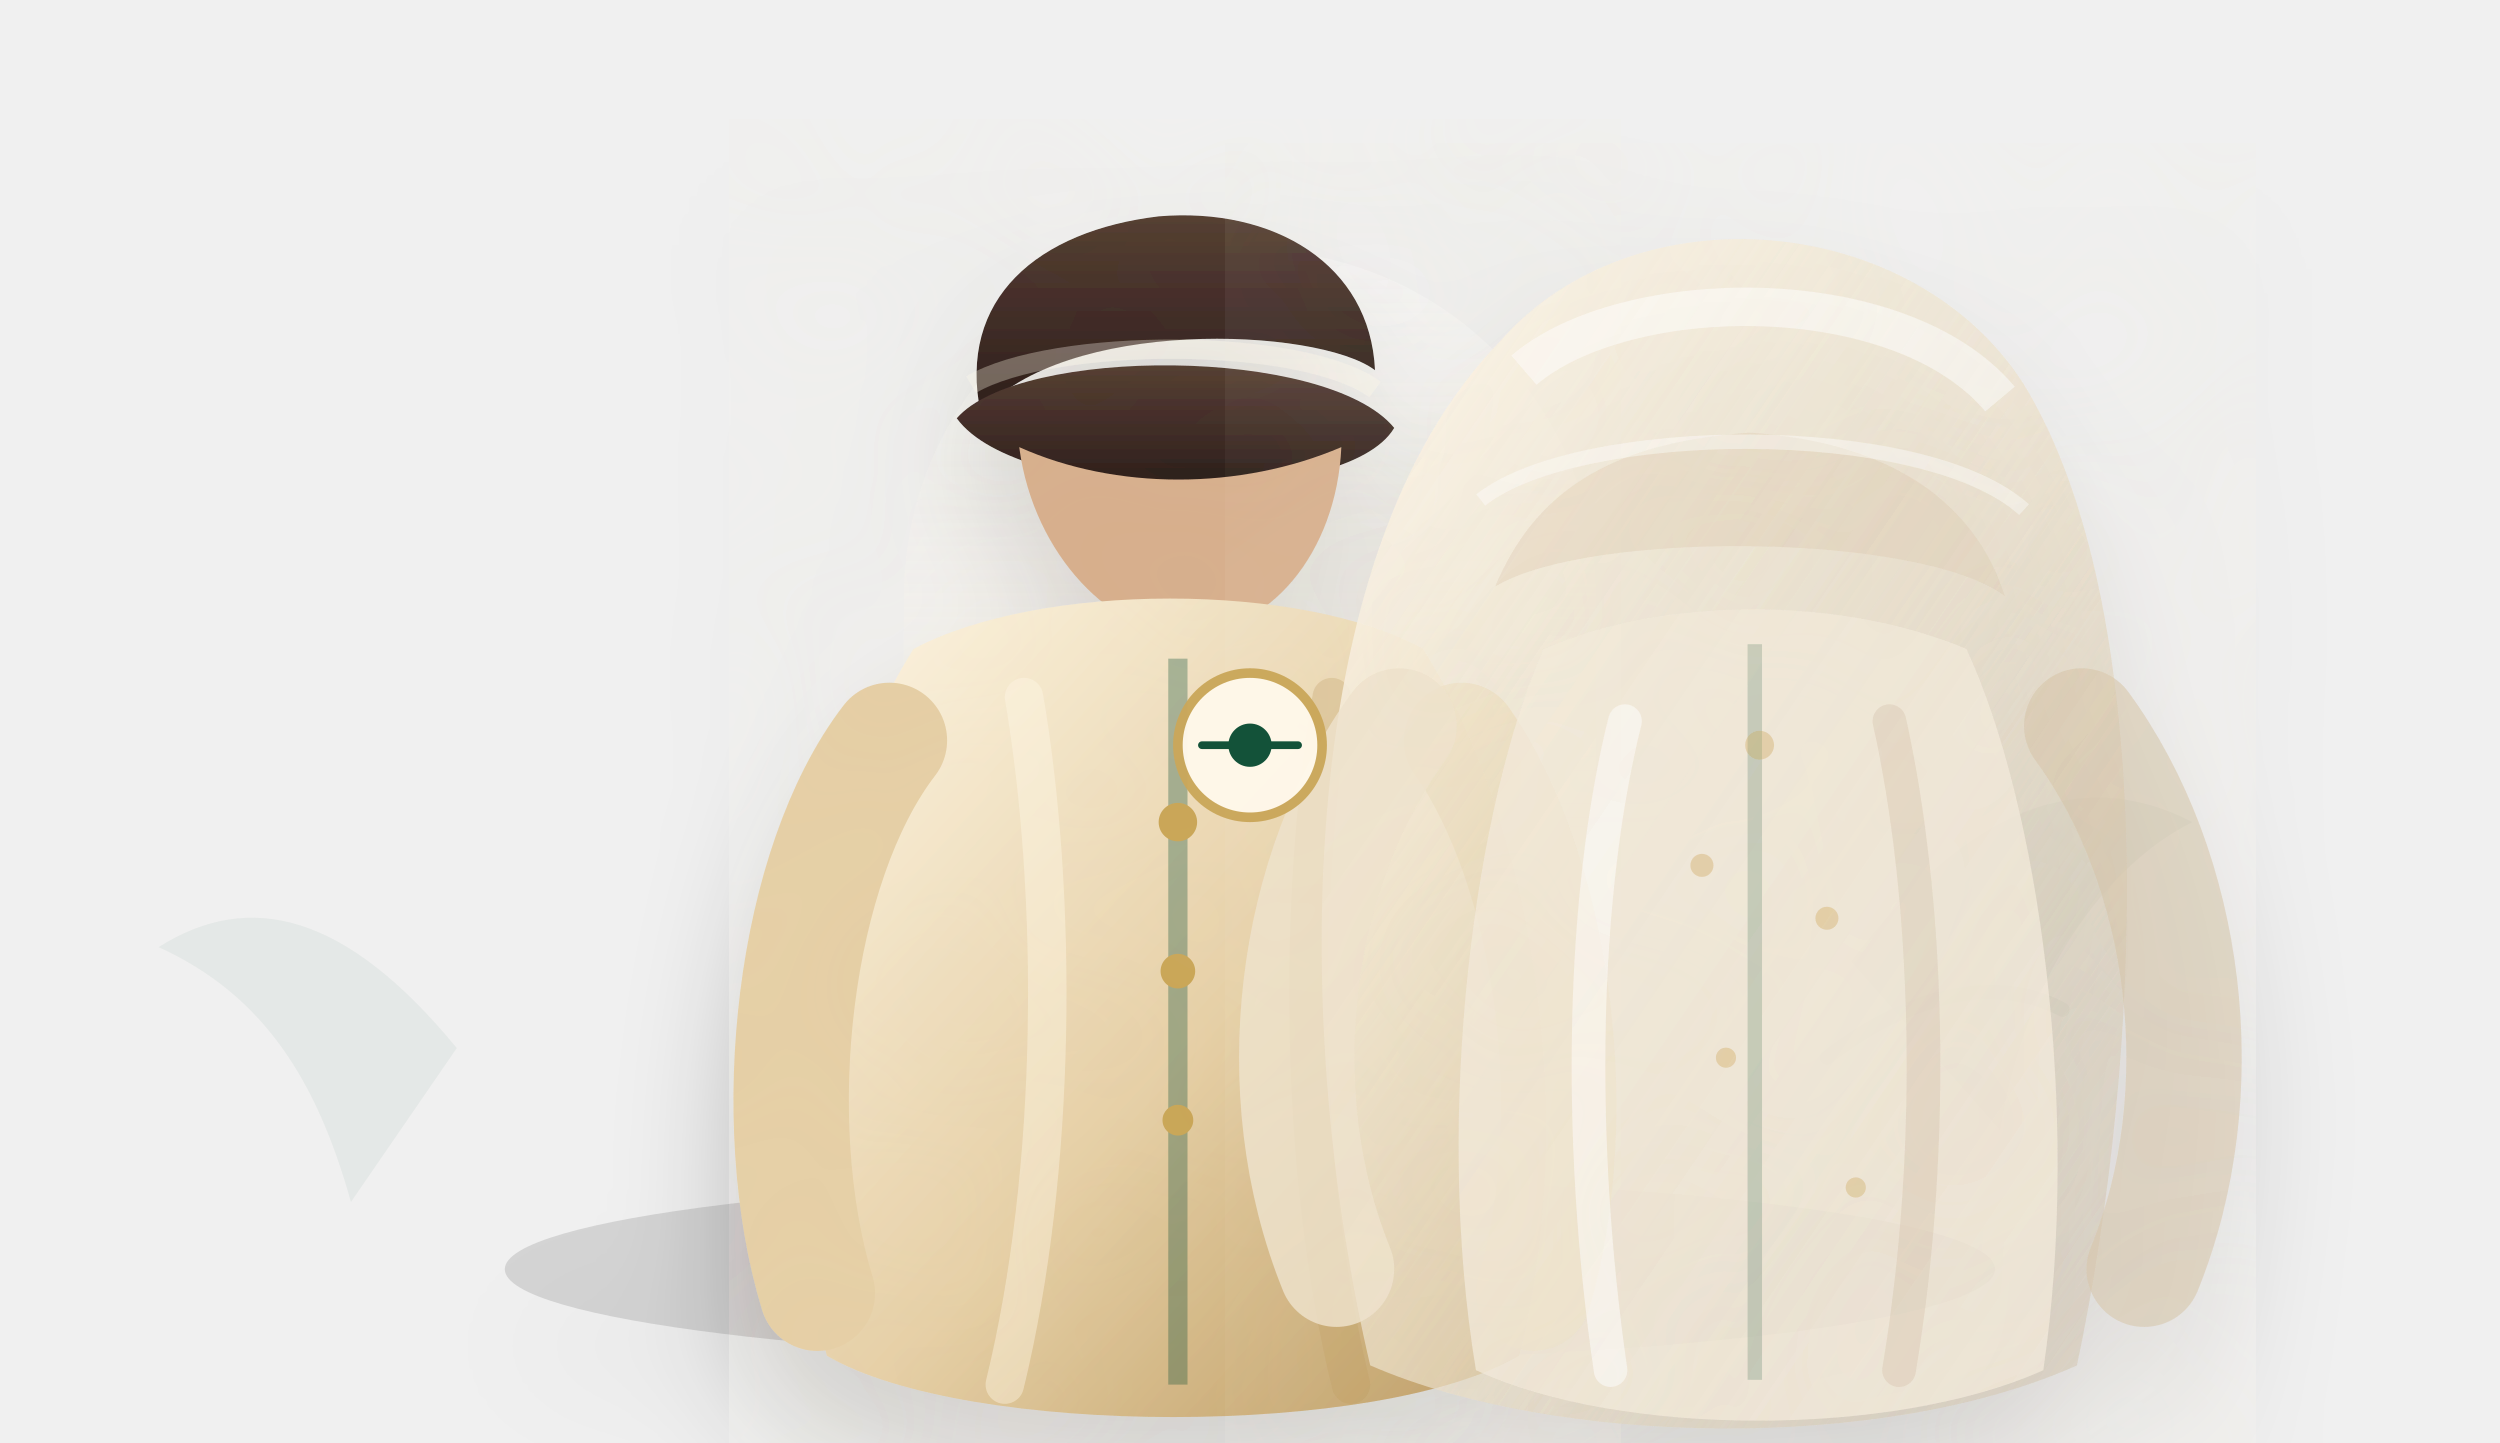
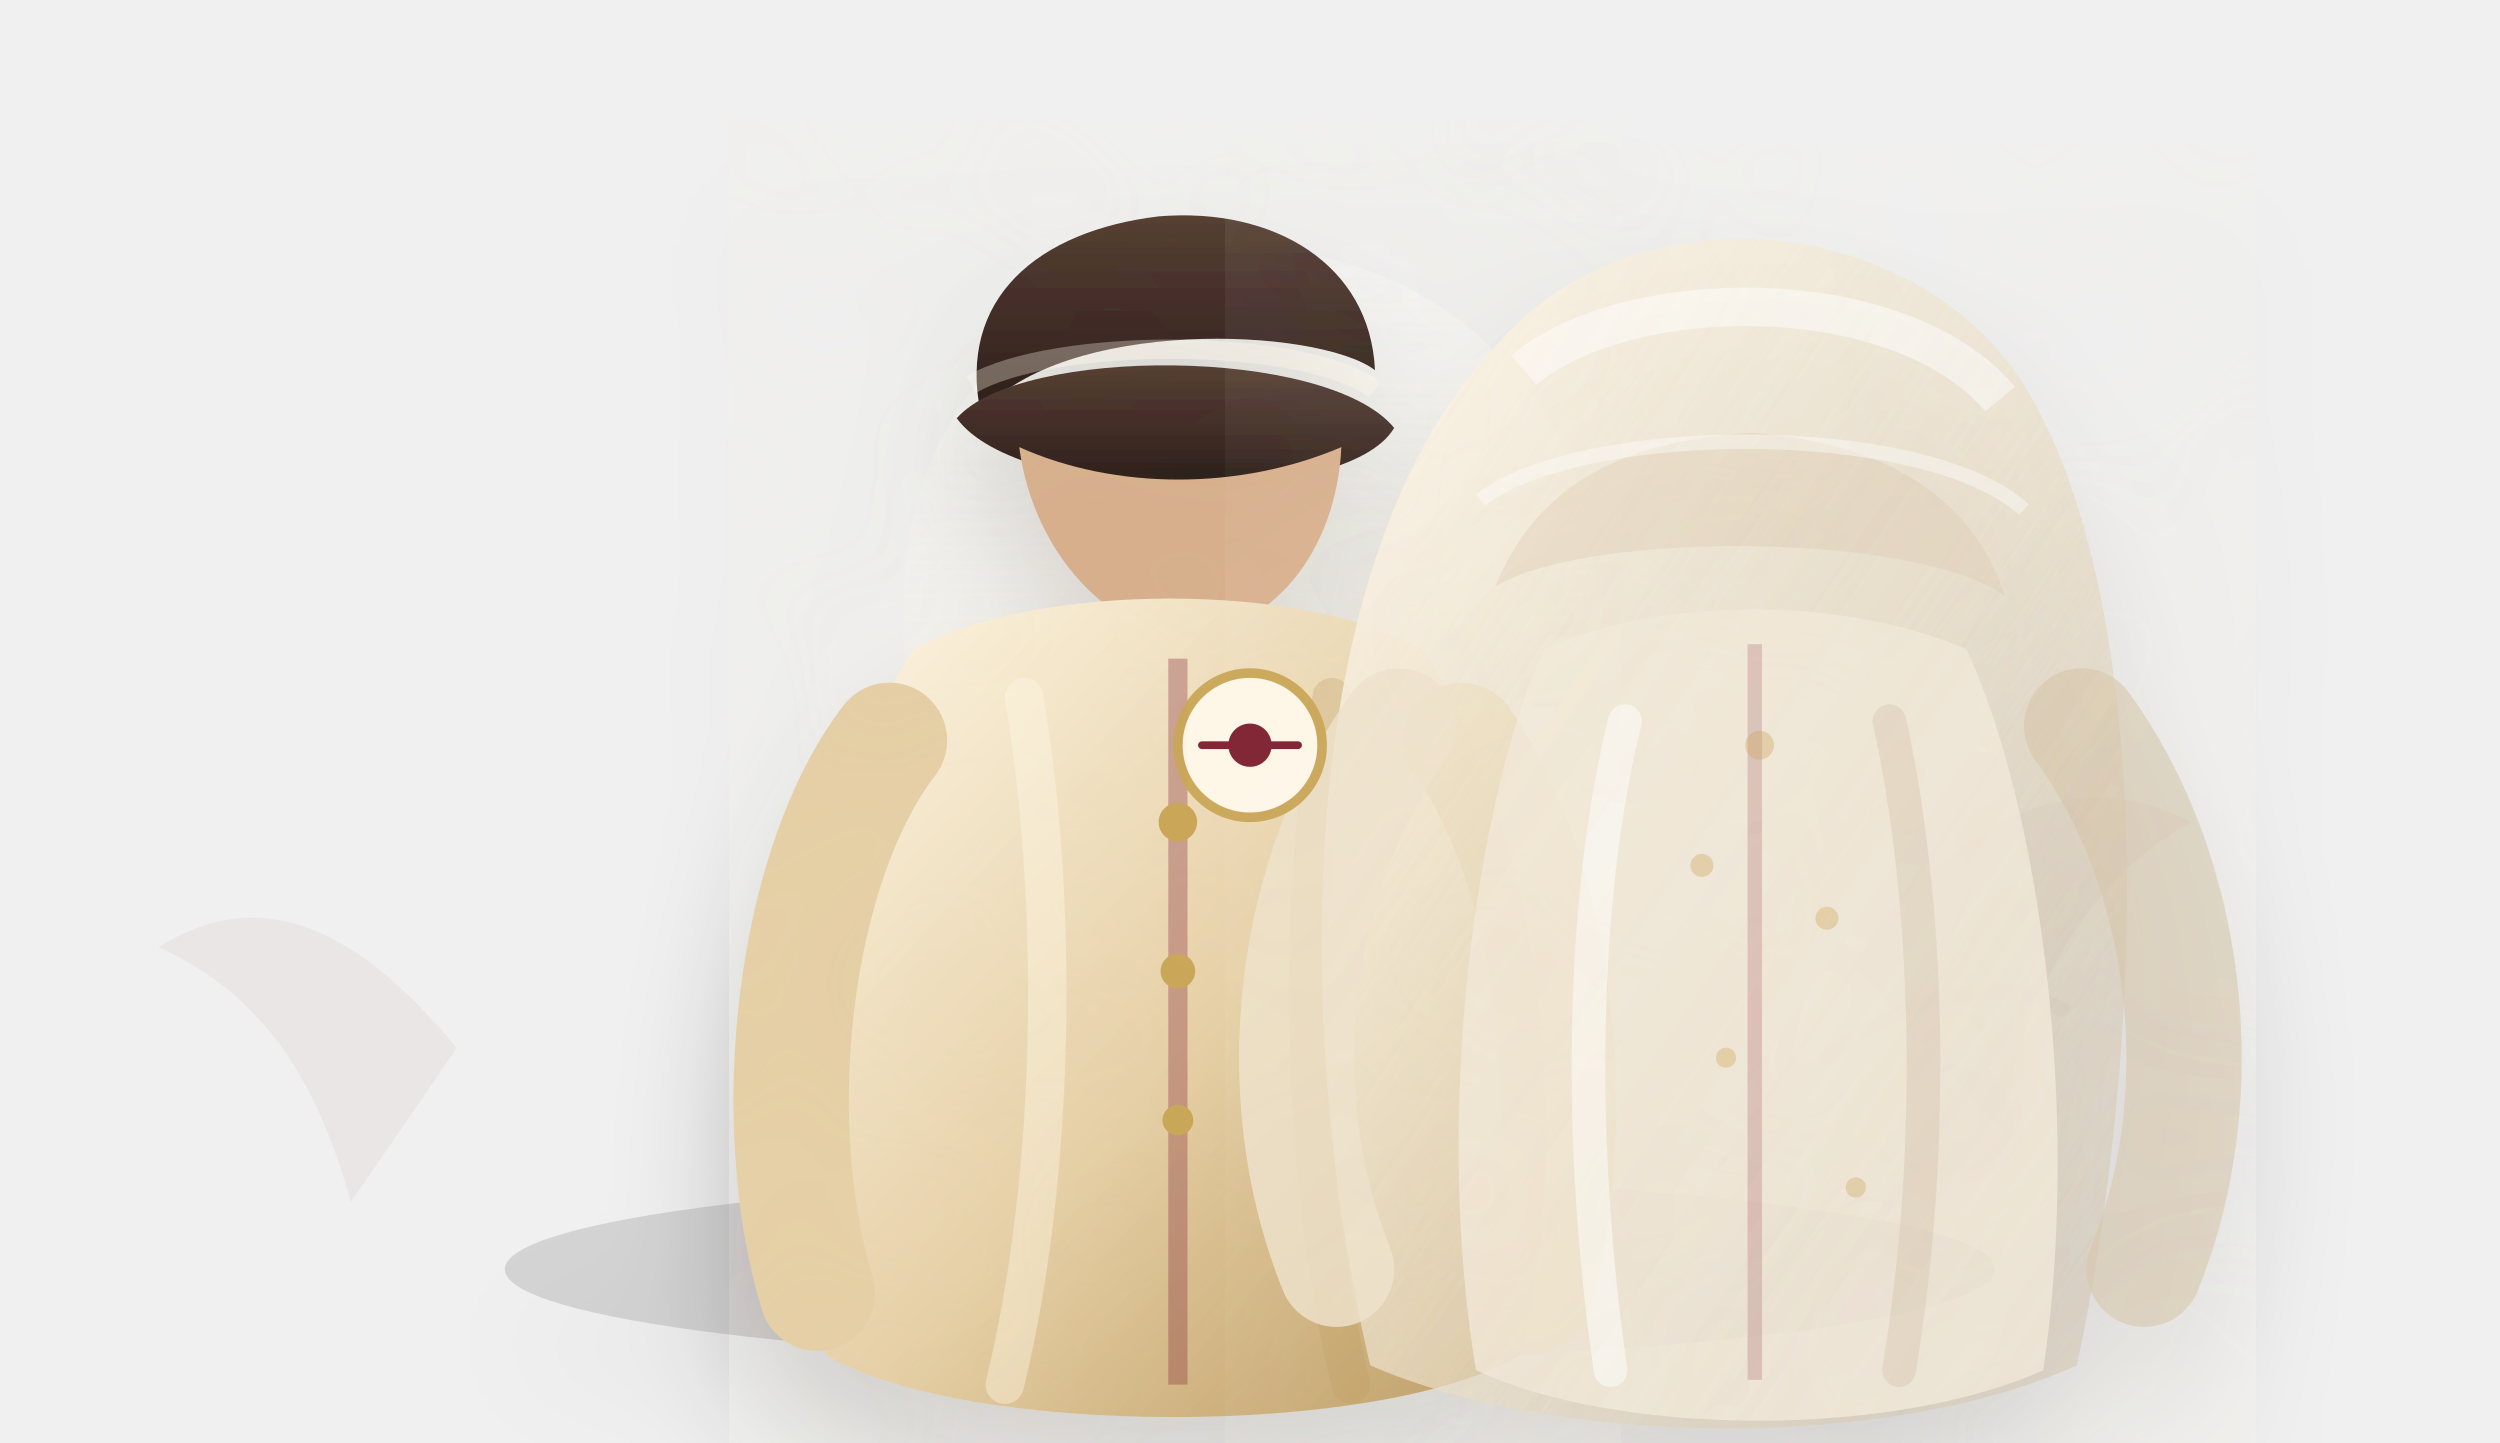
<svg xmlns="http://www.w3.org/2000/svg" viewBox="0 0 520 300" role="img" aria-labelledby="title desc">
  <defs>
    <linearGradient id="paperFade" x1="0" y1="0" x2="0" y2="1">
      <stop offset="0" stop-color="#ffffff" stop-opacity="0.92" />
      <stop offset="1" stop-color="#f7ebcf" stop-opacity="0.1" />
    </linearGradient>
    <linearGradient id="sherwani" x1="0" y1="0" x2="1" y2="1">
      <stop offset="0" stop-color="#fff8e8" />
      <stop offset="0.54" stop-color="#e6d0a7" />
      <stop offset="1" stop-color="#b9965a" />
    </linearGradient>
    <linearGradient id="veil" x1="0" y1="0" x2="1" y2="1">
      <stop offset="0" stop-color="#fff8ec" stop-opacity="0.96" />
      <stop offset="0.55" stop-color="#eadfc9" stop-opacity="0.72" />
      <stop offset="1" stop-color="#c8b89d" stop-opacity="0.36" />
    </linearGradient>
    <linearGradient id="hair" x1="0" y1="0" x2="0" y2="1">
      <stop offset="0" stop-color="#574036" />
      <stop offset="1" stop-color="#2d1e1a" />
    </linearGradient>
    <linearGradient id="green" x1="0" y1="0" x2="1" y2="1">
-       <stop offset="0" stop-color="#0e5a39" />
-       <stop offset="1" stop-color="#04271d" />
+       <stop offset="0" stop-color="#7e1f31" />
+       <stop offset="1" stop-color="#3a0d17" />
    </linearGradient>
    <filter id="softShadow" x="-30%" y="-30%" width="160%" height="170%">
      <feDropShadow dx="0" dy="16" stdDeviation="12" flood-color="#1e140f" flood-opacity="0.22" />
    </filter>
    <filter id="grain" x="-8%" y="-8%" width="116%" height="116%">
      <feTurbulence type="fractalNoise" baseFrequency="0.016" numOctaves="2" seed="12" result="noise" />
      <feColorMatrix in="noise" type="matrix" values="0 0 0 0 0.88 0 0 0 0 0.82 0 0 0 0 0.68 0 0 0 .14 0" result="texture" />
      <feBlend in="SourceGraphic" in2="texture" mode="multiply" />
    </filter>
  </defs>
  <rect width="520" height="300" fill="none" />
  <g opacity="0.4">
    <rect x="188" y="52" width="144" height="204" rx="72" fill="url(#paperFade)" />
-     <path d="M385 200 C409 168 433 159 456 171 C438 180 421 203 416 235Z" fill="#0a4c34" opacity="0.16" />
-     <path d="M95 218 C72 190 52 185 33 197 C55 207 66 225 73 250Z" fill="#0a4c34" opacity="0.13" />
-     <path d="M380 220 C398 206 416 203 429 210" fill="none" stroke="#0a4c34" stroke-width="3" stroke-linecap="round" opacity="0.16" />
+     <path d="M385 200 C409 168 433 159 456 171 C438 180 421 203 416 235Z" fill="#7e1f31" opacity="0.16" />
+     <path d="M95 218 C72 190 52 185 33 197 C55 207 66 225 73 250Z" fill="#7e1f31" opacity="0.13" />
+     <path d="M380 220 C398 206 416 203 429 210" fill="none" stroke="#7e1f31" stroke-width="3" stroke-linecap="round" opacity="0.16" />
  </g>
  <g filter="url(#softShadow)">
    <ellipse cx="260" cy="264" rx="155" ry="19" fill="#1e140f" opacity="0.12" />
    <g transform="translate(120 38)" filter="url(#grain)">
      <path d="M84 48 C79 24 96 10 121 7 C145 5 165 17 166 39 C154 30 101 28 84 48Z" fill="url(#hair)" />
      <path d="M79 49 C92 34 156 34 170 51 C160 68 92 67 79 49Z" fill="url(#hair)" />
      <path d="M92 55 C95 78 112 94 126 94 C144 94 158 77 159 55 C138 64 112 64 92 55Z" fill="#d8b18f" />
      <path d="M70 97 C48 132 38 192 52 244 C81 261 167 261 196 244 C209 192 198 132 176 97 C151 83 96 83 70 97Z" fill="url(#sherwani)" />
-       <path d="M125 99 L125 250" stroke="#0a4c34" stroke-width="4" opacity="0.32" />
+       <path d="M125 99 L125 250" stroke="#7e1f31" stroke-width="4" opacity="0.32" />
      <path d="M93 107 C100 148 100 205 89 250" fill="none" stroke="#fff8e8" stroke-width="8" stroke-linecap="round" opacity="0.42" />
      <path d="M157 107 C150 148 150 205 161 250" fill="none" stroke="#b9965a" stroke-width="8" stroke-linecap="round" opacity="0.28" />
      <circle cx="125" cy="133" r="4" fill="#caa75a" />
      <circle cx="125" cy="164" r="3.6" fill="#caa75a" />
      <circle cx="125" cy="195" r="3.2" fill="#caa75a" />
      <path d="M65 116 C45 142 39 195 50 231" fill="none" stroke="#e6d0a7" stroke-width="24" stroke-linecap="round" />
      <path d="M184 116 C203 143 210 194 199 231" fill="none" stroke="#caa75a" stroke-width="24" stroke-linecap="round" opacity="0.82" />
      <path d="M82 42 C99 32 151 32 166 43" fill="none" stroke="#fff8e8" stroke-width="4" opacity="0.32" />
    </g>
    <g transform="translate(235 33)" filter="url(#grain)">
      <path d="M77 38 C105 6 163 11 186 47 C214 93 211 185 197 251 C157 269 89 268 50 251 C34 183 33 83 77 38Z" fill="url(#veil)" />
      <path d="M82 44 C103 26 160 25 181 50" fill="none" stroke="#ffffff" stroke-width="8" opacity="0.5" />
      <path d="M76 89 C84 70 99 59 129 57 C159 59 176 72 182 91 C165 78 96 77 76 89Z" fill="#d9c6aa" opacity="0.32" />
      <path d="M86 102 C72 134 63 198 72 252 C102 266 159 266 190 252 C198 198 189 134 174 102 C148 91 111 91 86 102Z" fill="#f3eadc" opacity="0.76" />
-       <path d="M130 101 L130 254" stroke="#0a4c34" stroke-width="3" opacity="0.18" />
+       <path d="M130 101 L130 254" stroke="#7e1f31" stroke-width="3" opacity="0.18" />
      <path d="M103 117 C94 153 93 204 100 252" fill="none" stroke="#ffffff" stroke-width="7" stroke-linecap="round" opacity="0.5" />
      <path d="M158 117 C166 153 168 204 160 252" fill="none" stroke="#c8b89d" stroke-width="7" stroke-linecap="round" opacity="0.28" />
      <g fill="#caa75a" opacity="0.36">
        <circle cx="131" cy="122" r="3" />
        <circle cx="119" cy="147" r="2.4" />
        <circle cx="145" cy="158" r="2.4" />
        <circle cx="124" cy="187" r="2.1" />
        <circle cx="151" cy="214" r="2.1" />
      </g>
      <path d="M56 118 C34 148 28 194 43 231" fill="none" stroke="#efe3ce" stroke-width="24" stroke-linecap="round" opacity="0.82" />
      <path d="M198 118 C220 148 226 194 211 231" fill="none" stroke="#d7c5aa" stroke-width="24" stroke-linecap="round" opacity="0.55" />
      <path d="M73 71 C93 55 165 54 186 73" fill="none" stroke="#fff" stroke-width="3" opacity="0.42" />
    </g>
  </g>
  <g transform="translate(245 140)" opacity="0.96">
    <circle cx="15" cy="15" r="15" fill="#fff8ea" stroke="#caa75a" stroke-width="2" />
-     <path d="M5 15 H25" stroke="#0a4c34" stroke-width="1.6" stroke-linecap="round" />
-     <circle cx="15" cy="15" r="4.5" fill="#0a4c34" />
+     <path d="M5 15 H25" stroke="#7e1f31" stroke-width="1.6" stroke-linecap="round" />
+     <circle cx="15" cy="15" r="4.5" fill="#7e1f31" />
  </g>
</svg>
